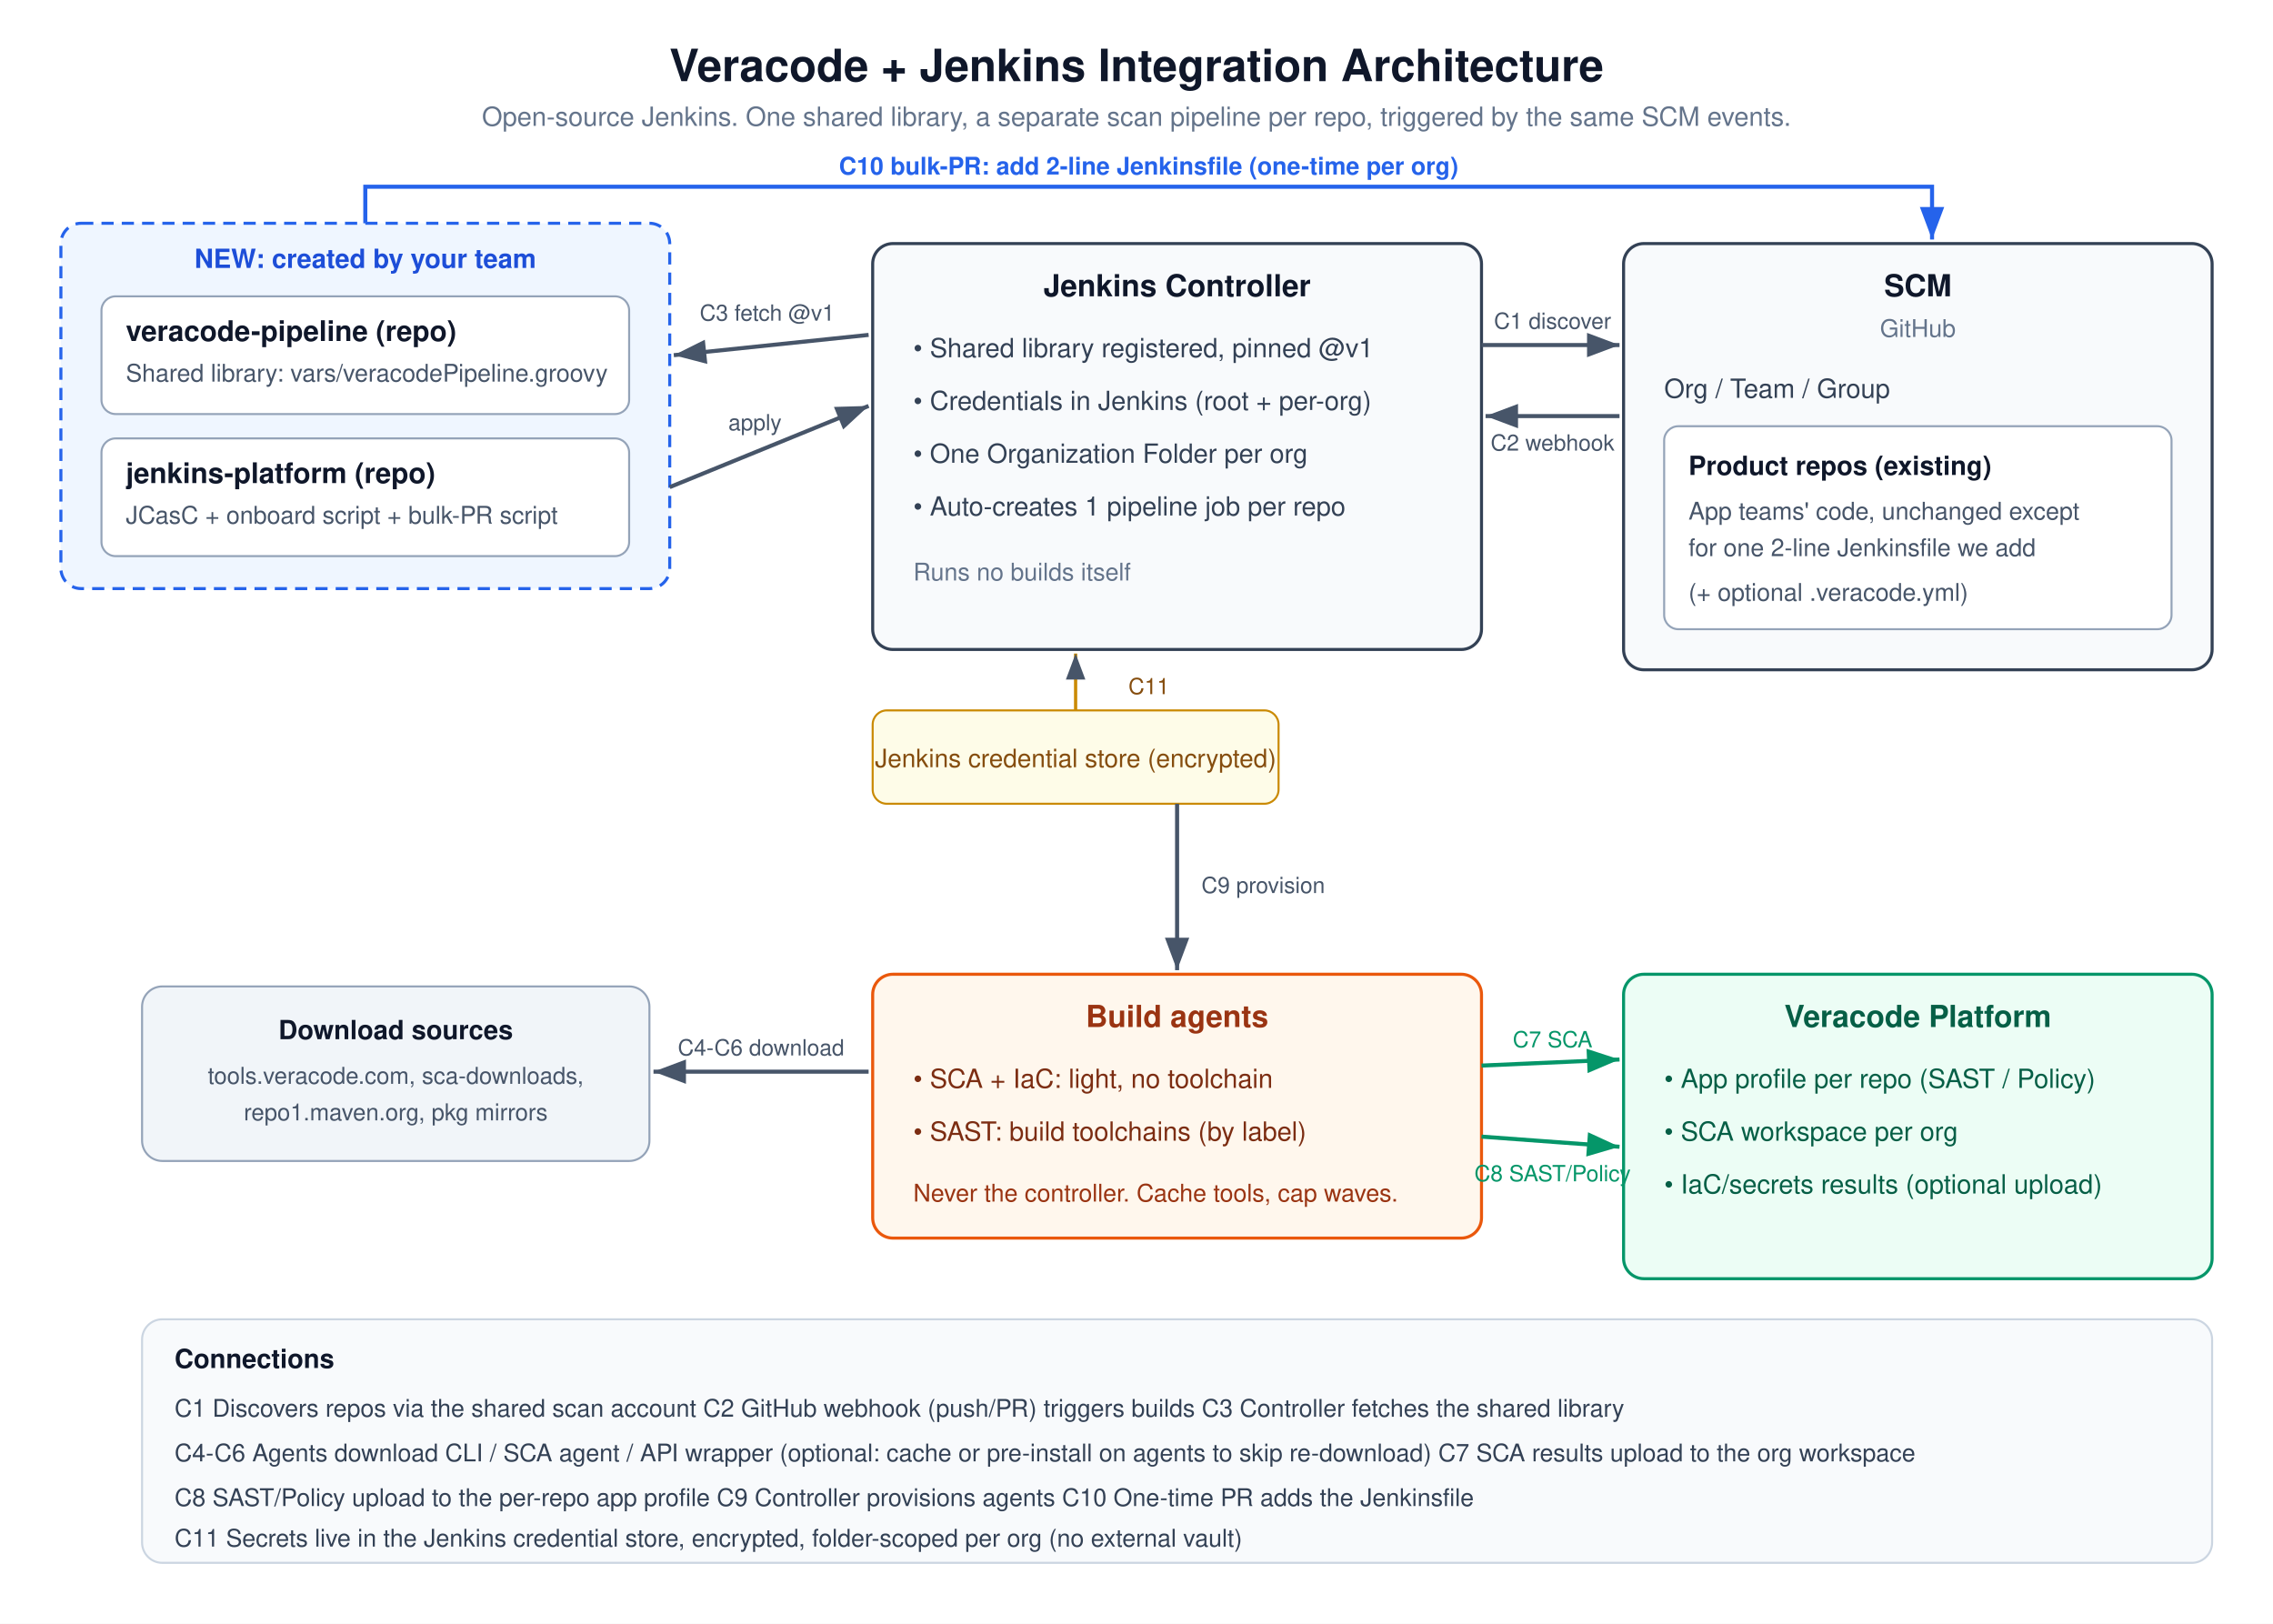
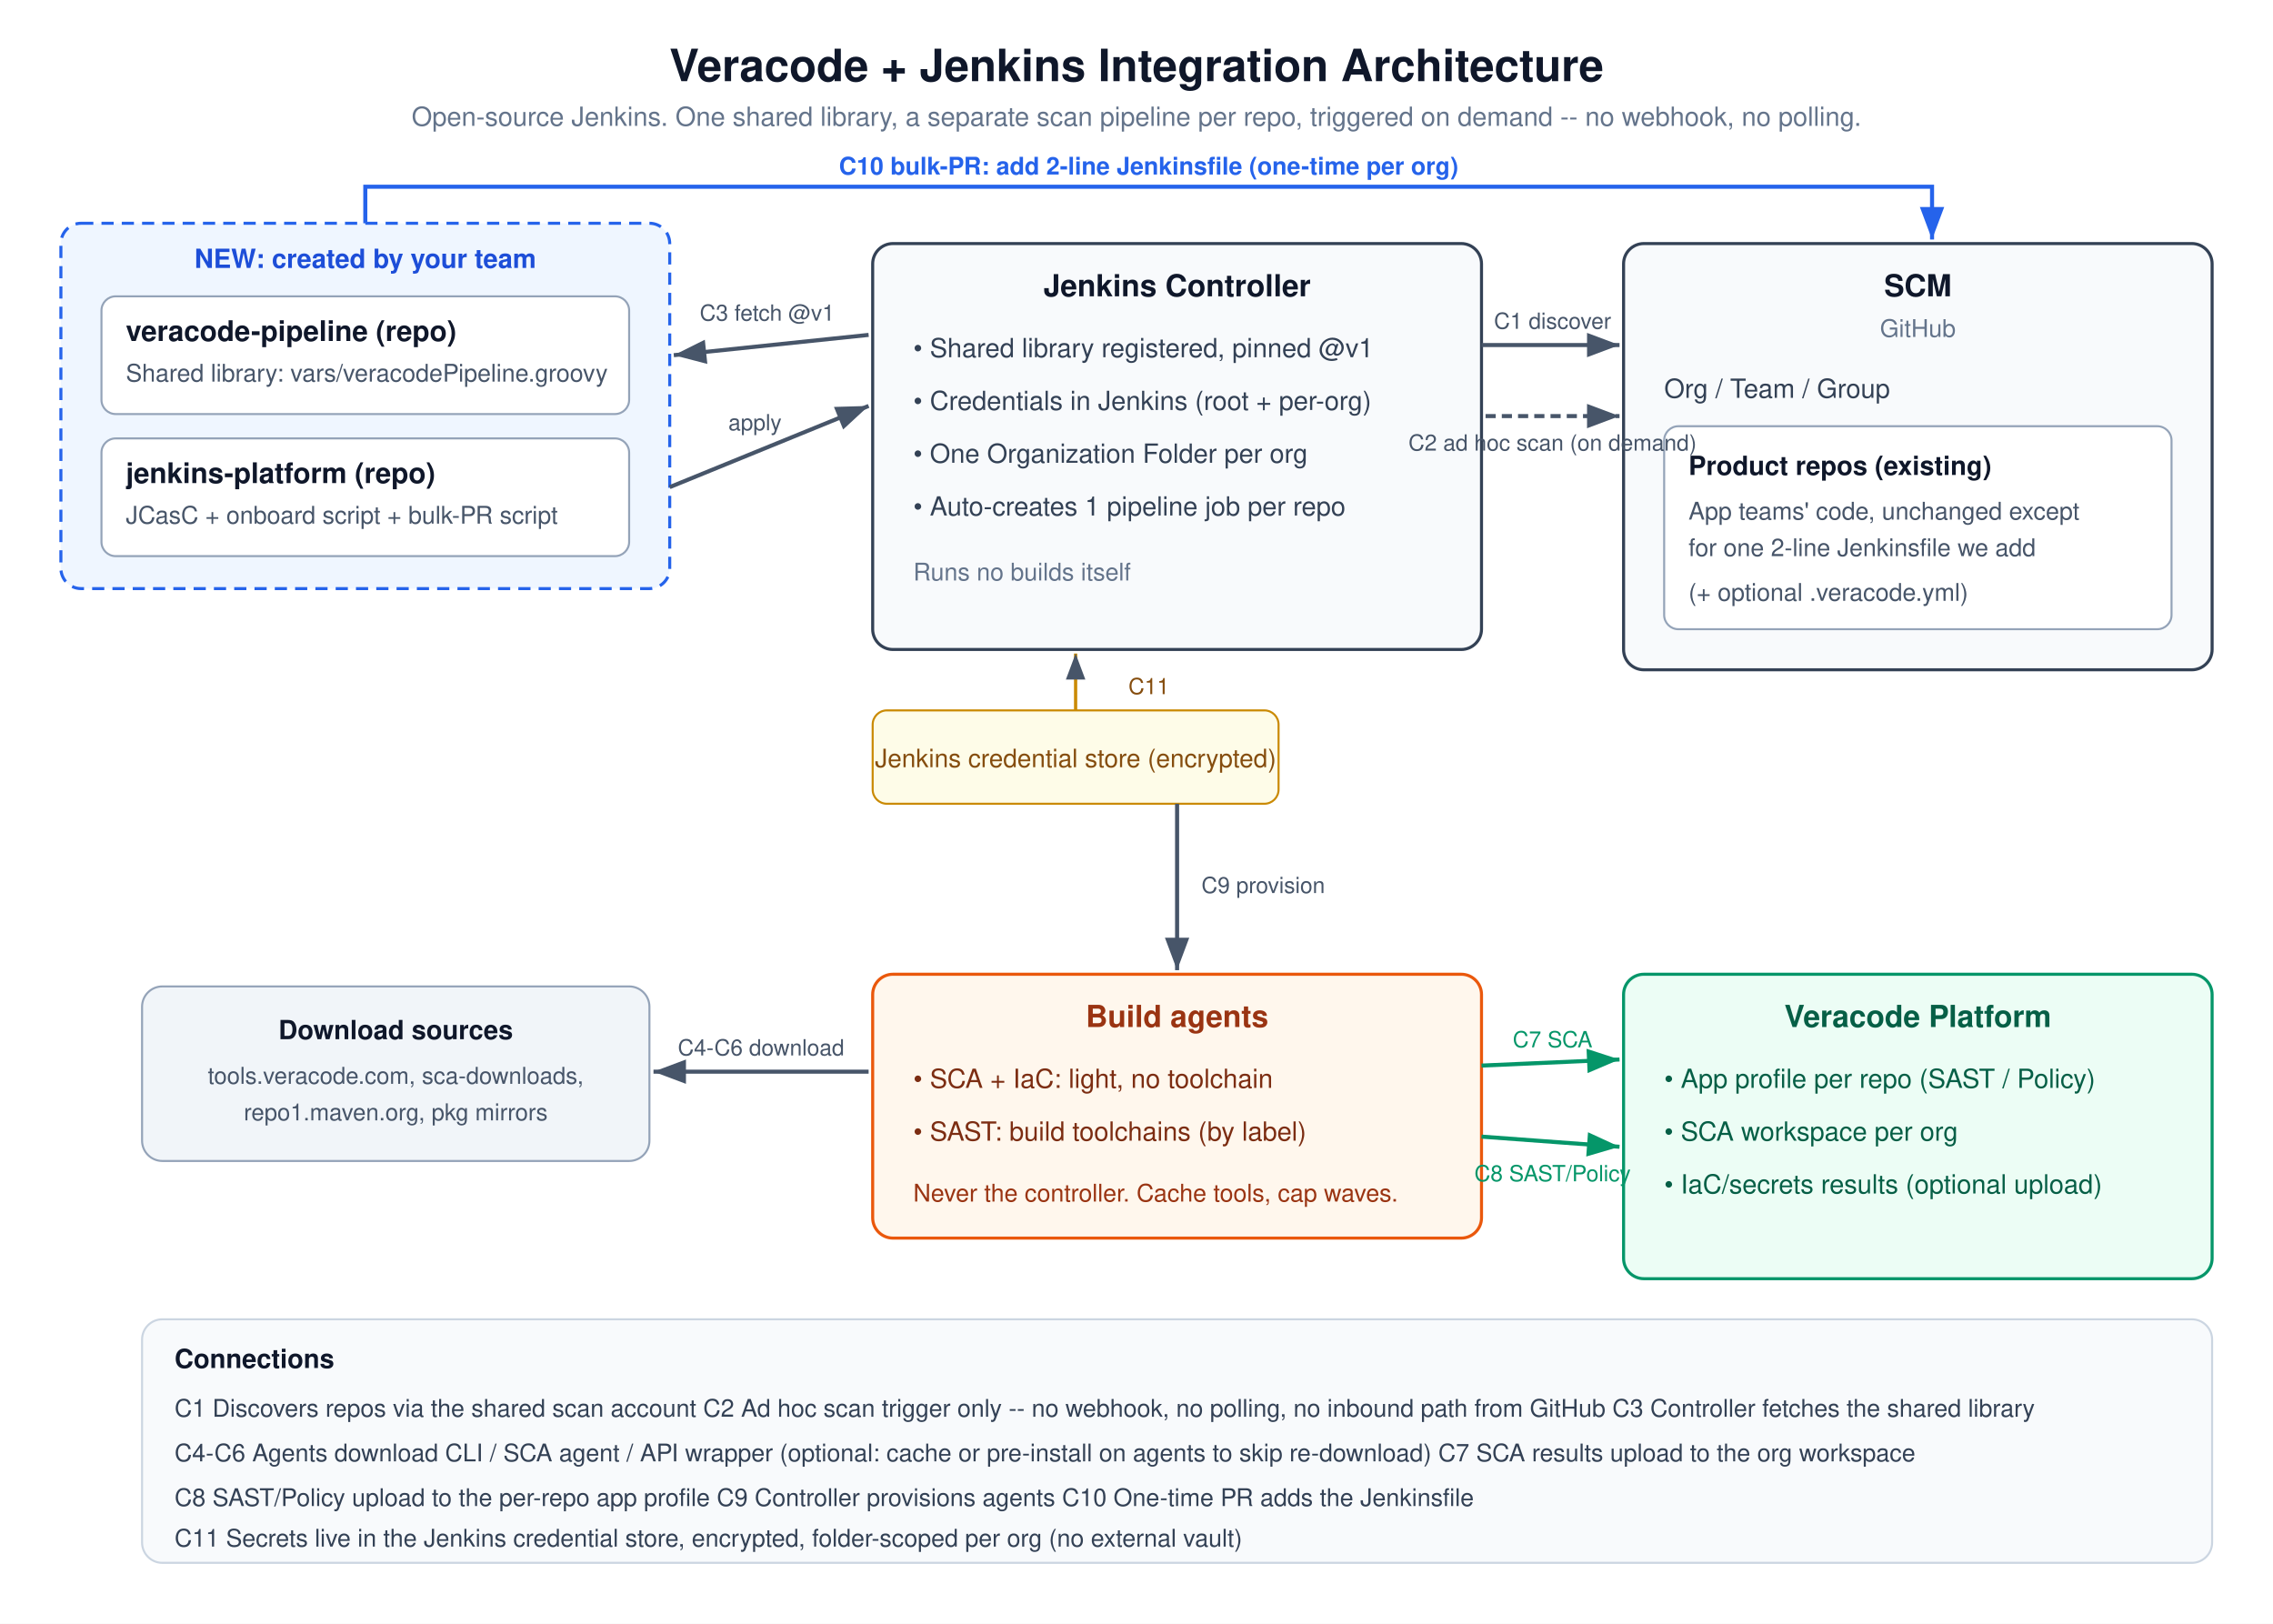
<svg xmlns="http://www.w3.org/2000/svg" viewBox="0 0 1120 800" font-family="Segoe UI, Helvetica, Arial, sans-serif">
  <defs>
    <marker id="arrow" markerWidth="10" markerHeight="10" refX="8" refY="3" orient="auto" markerUnits="strokeWidth">
      <path d="M0,0 L8,3 L0,6 Z" fill="#475569" />
    </marker>
    <marker id="arrowblue" markerWidth="10" markerHeight="10" refX="8" refY="3" orient="auto" markerUnits="strokeWidth">
      <path d="M0,0 L8,3 L0,6 Z" fill="#2563eb" />
    </marker>
    <marker id="arrowgreen" markerWidth="10" markerHeight="10" refX="8" refY="3" orient="auto" markerUnits="strokeWidth">
      <path d="M0,0 L8,3 L0,6 Z" fill="#059669" />
    </marker>
  </defs>
  <rect x="0" y="0" width="1120" height="800" fill="#ffffff" />
  <text x="560" y="40" text-anchor="middle" font-size="22" font-weight="700" fill="#0f172a">Veracode + Jenkins Integration Architecture</text>
-   <text x="560" y="62" text-anchor="middle" font-size="13" fill="#64748b">Open-source Jenkins. One shared library, a separate scan pipeline per repo, triggered by the same SCM events.</text>
+   <text x="560" y="62" text-anchor="middle" font-size="13" fill="#64748b">Open-source Jenkins. One shared library, a separate scan pipeline per repo, triggered on demand -- no webhook, no polling.</text>
  <polyline points="180,120 180,92 952,92 952,118" fill="none" stroke="#2563eb" stroke-width="2" marker-end="url(#arrowblue)" />
  <text x="566" y="86" text-anchor="middle" font-size="12" fill="#2563eb" font-weight="600">C10  bulk-PR: add 2-line Jenkinsfile (one-time per org)</text>
  <rect x="30" y="110" width="300" height="180" rx="10" fill="#eff6ff" stroke="#2563eb" stroke-width="1.5" stroke-dasharray="6 4" />
  <text x="180" y="132" text-anchor="middle" font-size="13" font-weight="700" fill="#1d4ed8">NEW: created by your team</text>
  <rect x="50" y="146" width="260" height="58" rx="7" fill="#ffffff" stroke="#94a3b8" />
  <text x="62" y="168" font-size="14" font-weight="700" fill="#0f172a">veracode-pipeline (repo)</text>
  <text x="62" y="188" font-size="12" fill="#475569">Shared library: vars/veracodePipeline.groovy</text>
  <rect x="50" y="216" width="260" height="58" rx="7" fill="#ffffff" stroke="#94a3b8" />
  <text x="62" y="238" font-size="14" font-weight="700" fill="#0f172a">jenkins-platform (repo)</text>
  <text x="62" y="258" font-size="12" fill="#475569">JCasC + onboard script + bulk-PR script</text>
  <rect x="430" y="120" width="300" height="200" rx="10" fill="#f8fafc" stroke="#334155" stroke-width="1.5" />
  <text x="580" y="146" text-anchor="middle" font-size="15" font-weight="700" fill="#0f172a">Jenkins Controller</text>
  <text x="450" y="176" font-size="13" fill="#334155">• Shared library registered, pinned @v1</text>
  <text x="450" y="202" font-size="13" fill="#334155">• Credentials in Jenkins (root + per-org)</text>
  <text x="450" y="228" font-size="13" fill="#334155">• One Organization Folder per org</text>
  <text x="450" y="254" font-size="13" fill="#334155">• Auto-creates 1 pipeline job per repo</text>
  <text x="450" y="286" font-size="12" fill="#64748b">Runs no builds itself</text>
  <rect x="430" y="350" width="200" height="46" rx="7" fill="#fefce8" stroke="#ca8a04" />
  <text x="530" y="378" text-anchor="middle" font-size="12.5" fill="#854d0e">Jenkins credential store (encrypted)</text>
  <rect x="430" y="480" width="300" height="130" rx="10" fill="#fff7ed" stroke="#ea580c" stroke-width="1.5" />
  <text x="580" y="506" text-anchor="middle" font-size="15" font-weight="700" fill="#9a3412">Build agents</text>
  <text x="450" y="536" font-size="13" fill="#7c2d12">• SCA + IaC: light, no toolchain</text>
  <text x="450" y="562" font-size="13" fill="#7c2d12">• SAST: build toolchains (by label)</text>
  <text x="450" y="592" font-size="12" fill="#9a3412">Never the controller. Cache tools, cap waves.</text>
  <rect x="70" y="486" width="250" height="86" rx="10" fill="#f1f5f9" stroke="#94a3b8" />
  <text x="195" y="512" text-anchor="middle" font-size="13" font-weight="700" fill="#0f172a">Download sources</text>
  <text x="195" y="534" text-anchor="middle" font-size="11.5" fill="#475569">tools.veracode.com, sca-downloads,</text>
  <text x="195" y="552" text-anchor="middle" font-size="11.5" fill="#475569">repo1.maven.org, pkg mirrors</text>
  <rect x="800" y="120" width="290" height="210" rx="10" fill="#f8fafc" stroke="#334155" stroke-width="1.5" />
  <text x="945" y="146" text-anchor="middle" font-size="15" font-weight="700" fill="#0f172a">SCM</text>
  <text x="945" y="166" text-anchor="middle" font-size="12" fill="#64748b">GitHub</text>
  <text x="820" y="196" font-size="13" fill="#334155">Org / Team / Group</text>
  <rect x="820" y="210" width="250" height="100" rx="7" fill="#ffffff" stroke="#94a3b8" />
  <text x="832" y="234" font-size="13" font-weight="700" fill="#0f172a">Product repos (existing)</text>
  <text x="832" y="256" font-size="12" fill="#475569">App teams' code, unchanged except</text>
  <text x="832" y="274" font-size="12" fill="#475569">for one 2-line Jenkinsfile we add</text>
  <text x="832" y="296" font-size="12" fill="#475569">(+ optional .veracode.yml)</text>
  <rect x="800" y="480" width="290" height="150" rx="10" fill="#ecfdf5" stroke="#059669" stroke-width="1.5" />
  <text x="945" y="506" text-anchor="middle" font-size="15" font-weight="700" fill="#065f46">Veracode Platform</text>
  <text x="820" y="536" font-size="13" fill="#065f46">• App profile per repo (SAST / Policy)</text>
  <text x="820" y="562" font-size="13" fill="#065f46">• SCA workspace per org</text>
  <text x="820" y="588" font-size="13" fill="#065f46">• IaC/secrets results (optional upload)</text>
  <line x1="330" y1="240" x2="428" y2="200" stroke="#475569" stroke-width="2" marker-end="url(#arrow)" />
  <text x="372" y="212" text-anchor="middle" font-size="11" fill="#475569">apply</text>
  <line x1="428" y1="165" x2="332" y2="175" stroke="#475569" stroke-width="2" marker-end="url(#arrow)" />
  <text x="378" y="158" text-anchor="middle" font-size="11" fill="#475569">C3 fetch @v1</text>
  <line x1="730" y1="170" x2="798" y2="170" stroke="#475569" stroke-width="2" marker-end="url(#arrow)" />
  <text x="765" y="162" text-anchor="middle" font-size="11" fill="#475569">C1 discover</text>
-   <line x1="798" y1="205" x2="732" y2="205" stroke="#475569" stroke-width="2" marker-end="url(#arrow)" />
-   <text x="765" y="222" text-anchor="middle" font-size="11" fill="#475569">C2 webhook</text>
+   <line x1="732" y1="205" x2="798" y2="205" stroke="#475569" stroke-width="2" stroke-dasharray="5 3" marker-end="url(#arrow)" />
+   <text x="765" y="222" text-anchor="middle" font-size="11" fill="#475569">C2 ad hoc scan (on demand)</text>
  <line x1="580" y1="396" x2="580" y2="478" stroke="#475569" stroke-width="2" marker-end="url(#arrow)" />
  <text x="592" y="440" font-size="11" fill="#475569">C9 provision</text>
  <line x1="530" y1="350" x2="530" y2="322" stroke="#ca8a04" stroke-width="1.6" marker-end="url(#arrow)" />
  <text x="556" y="342" font-size="11" fill="#854d0e">C11</text>
  <line x1="428" y1="528" x2="322" y2="528" stroke="#475569" stroke-width="2" marker-end="url(#arrow)" />
  <text x="375" y="520" text-anchor="middle" font-size="11" fill="#475569">C4-C6 download</text>
  <line x1="730" y1="525" x2="798" y2="522" stroke="#059669" stroke-width="2" marker-end="url(#arrowgreen)" />
  <text x="765" y="516" text-anchor="middle" font-size="11" fill="#059669">C7 SCA</text>
  <line x1="730" y1="560" x2="798" y2="565" stroke="#059669" stroke-width="2" marker-end="url(#arrowgreen)" />
  <text x="765" y="582" text-anchor="middle" font-size="11" fill="#059669">C8 SAST/Policy</text>
  <rect x="70" y="650" width="1020" height="120" rx="10" fill="#f8fafc" stroke="#cbd5e1" />
  <text x="86" y="674" font-size="13" font-weight="700" fill="#0f172a">Connections</text>
-   <text x="86" y="698" font-size="12" fill="#334155">C1  Discovers repos via the shared scan account      C2  GitHub webhook (push/PR) triggers builds      C3  Controller fetches the shared library</text>
+   <text x="86" y="698" font-size="12" fill="#334155">C1  Discovers repos via the shared scan account      C2  Ad hoc scan trigger only -- no webhook, no polling, no inbound path from GitHub      C3  Controller fetches the shared library</text>
  <text x="86" y="720" font-size="12" fill="#334155">C4-C6  Agents download CLI / SCA agent / API wrapper (optional: cache or pre-install on agents to skip re-download)      C7  SCA results upload to the org workspace</text>
  <text x="86" y="742" font-size="12" fill="#334155">C8  SAST/Policy upload to the per-repo app profile      C9  Controller provisions agents      C10  One-time PR adds the Jenkinsfile</text>
  <text x="86" y="762" font-size="12" fill="#334155">C11  Secrets live in the Jenkins credential store, encrypted, folder-scoped per org (no external vault)</text>
</svg>
